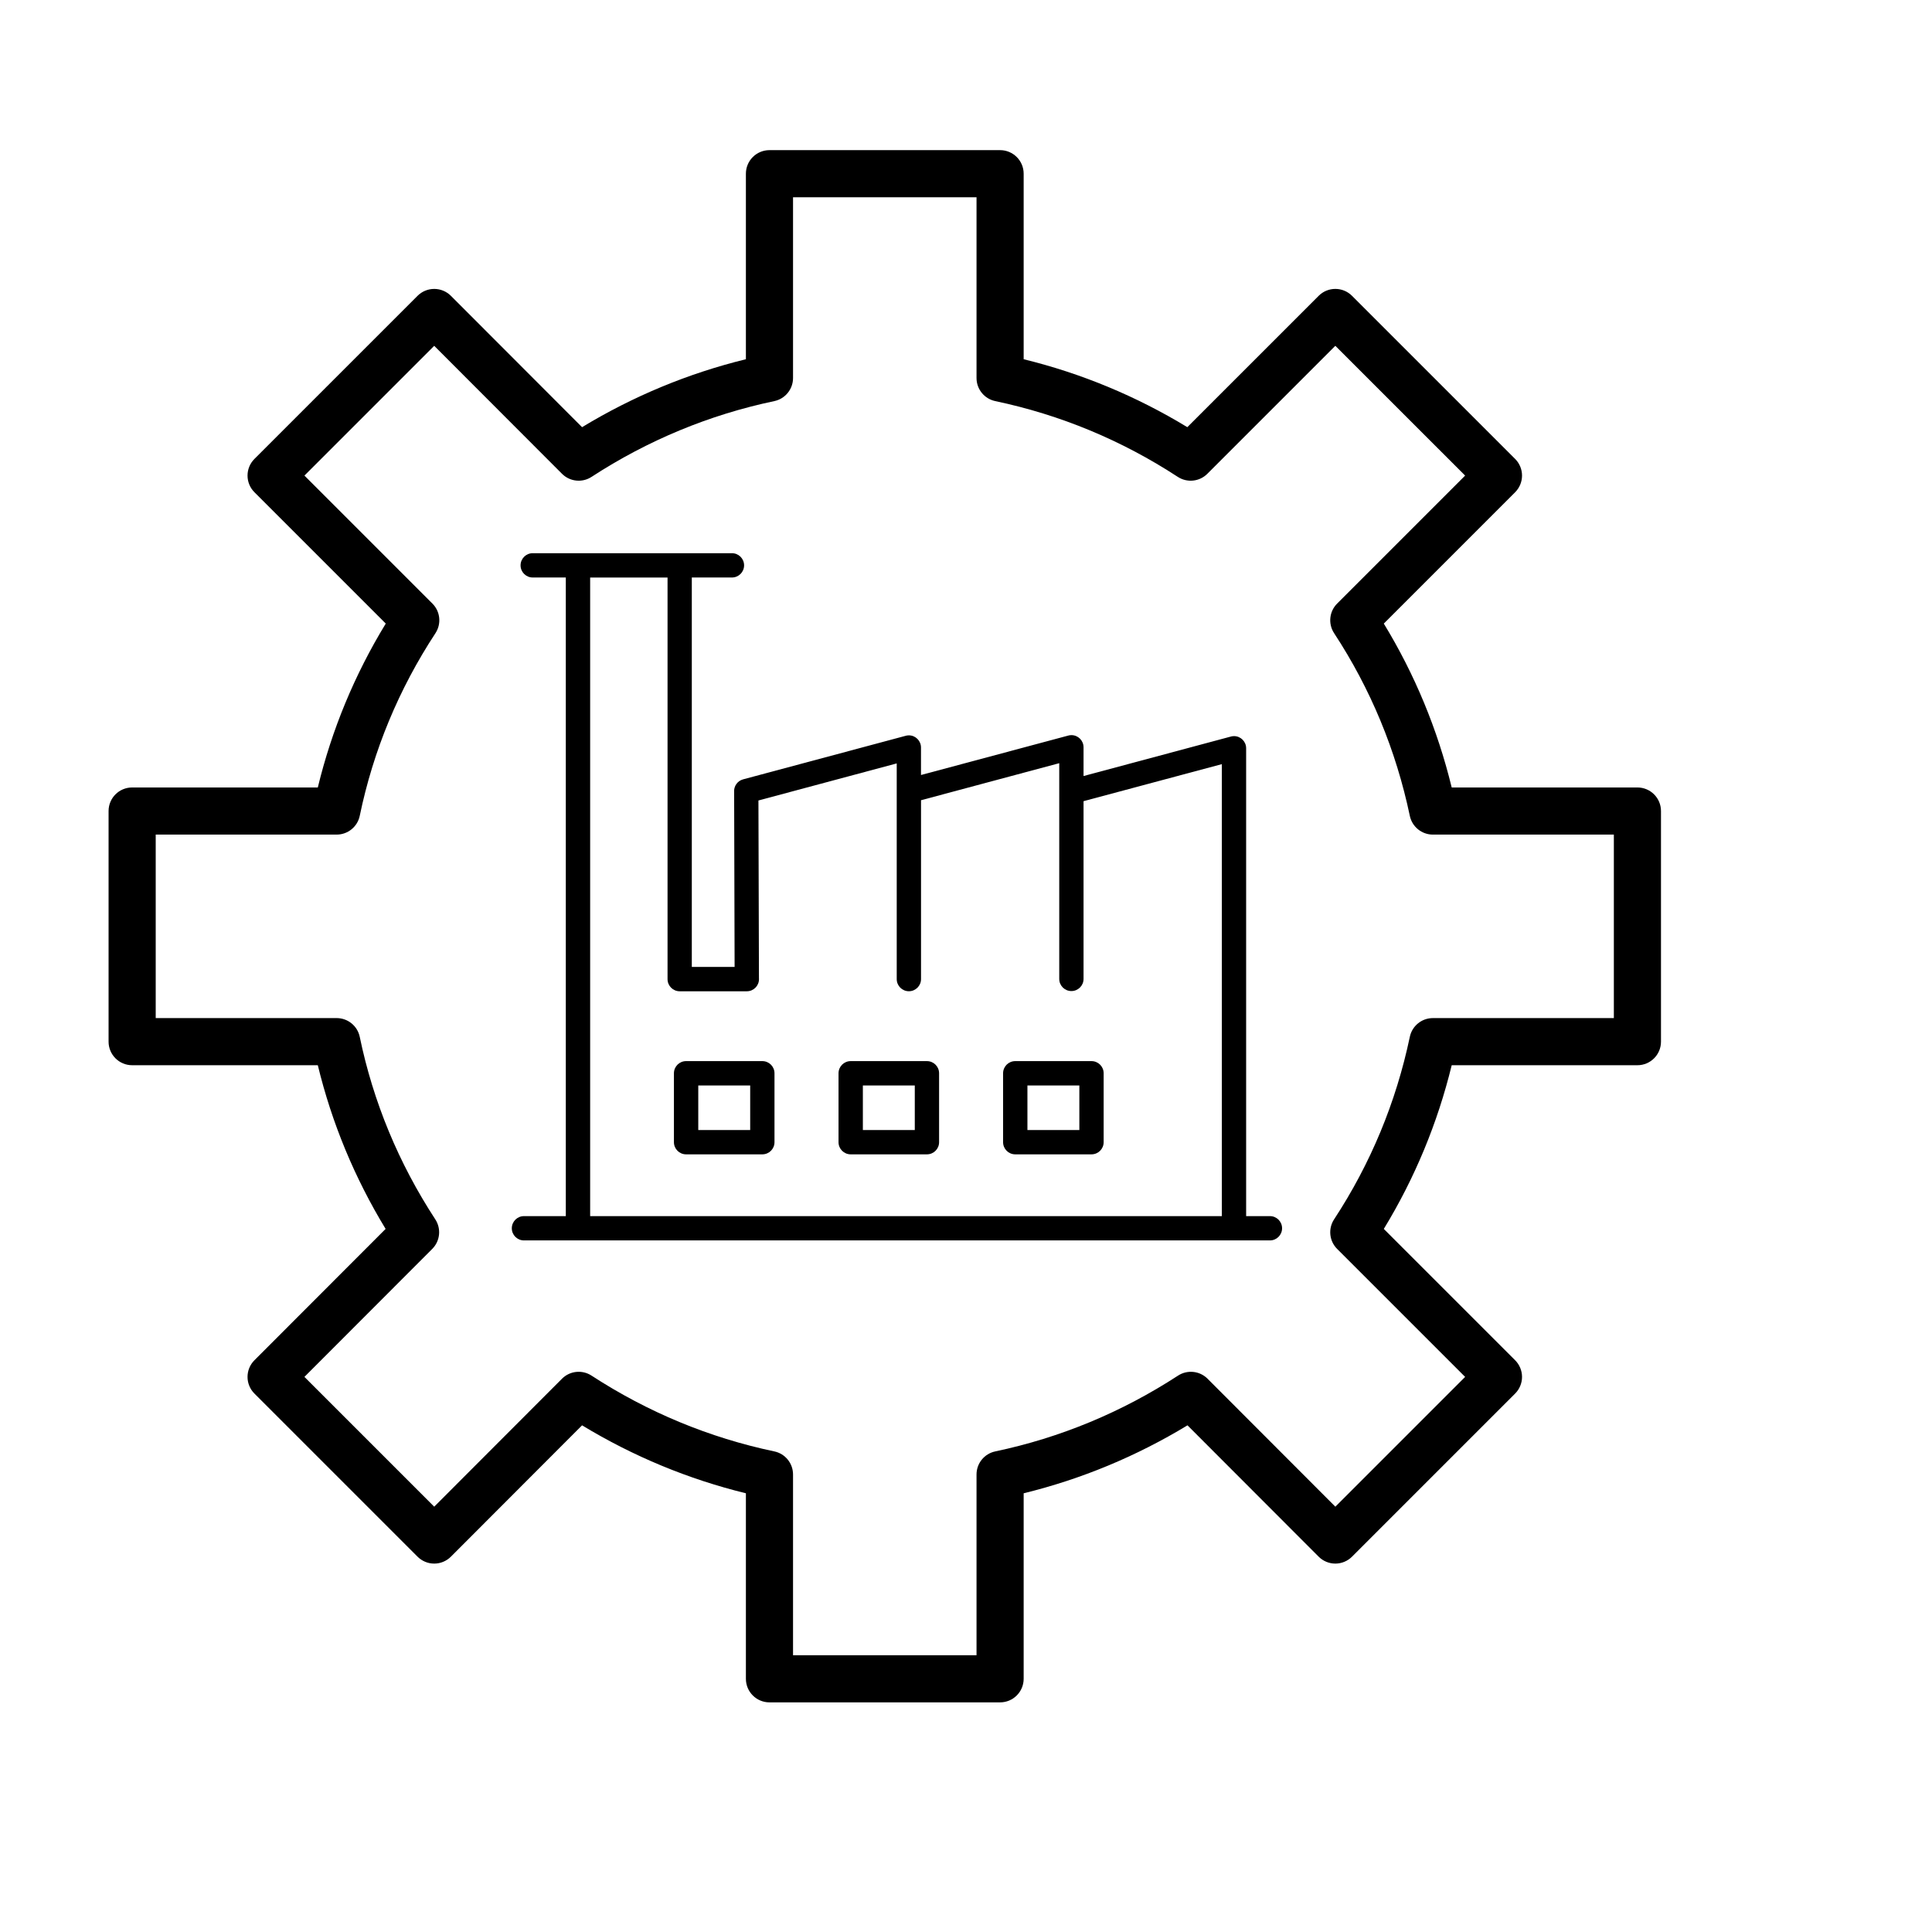
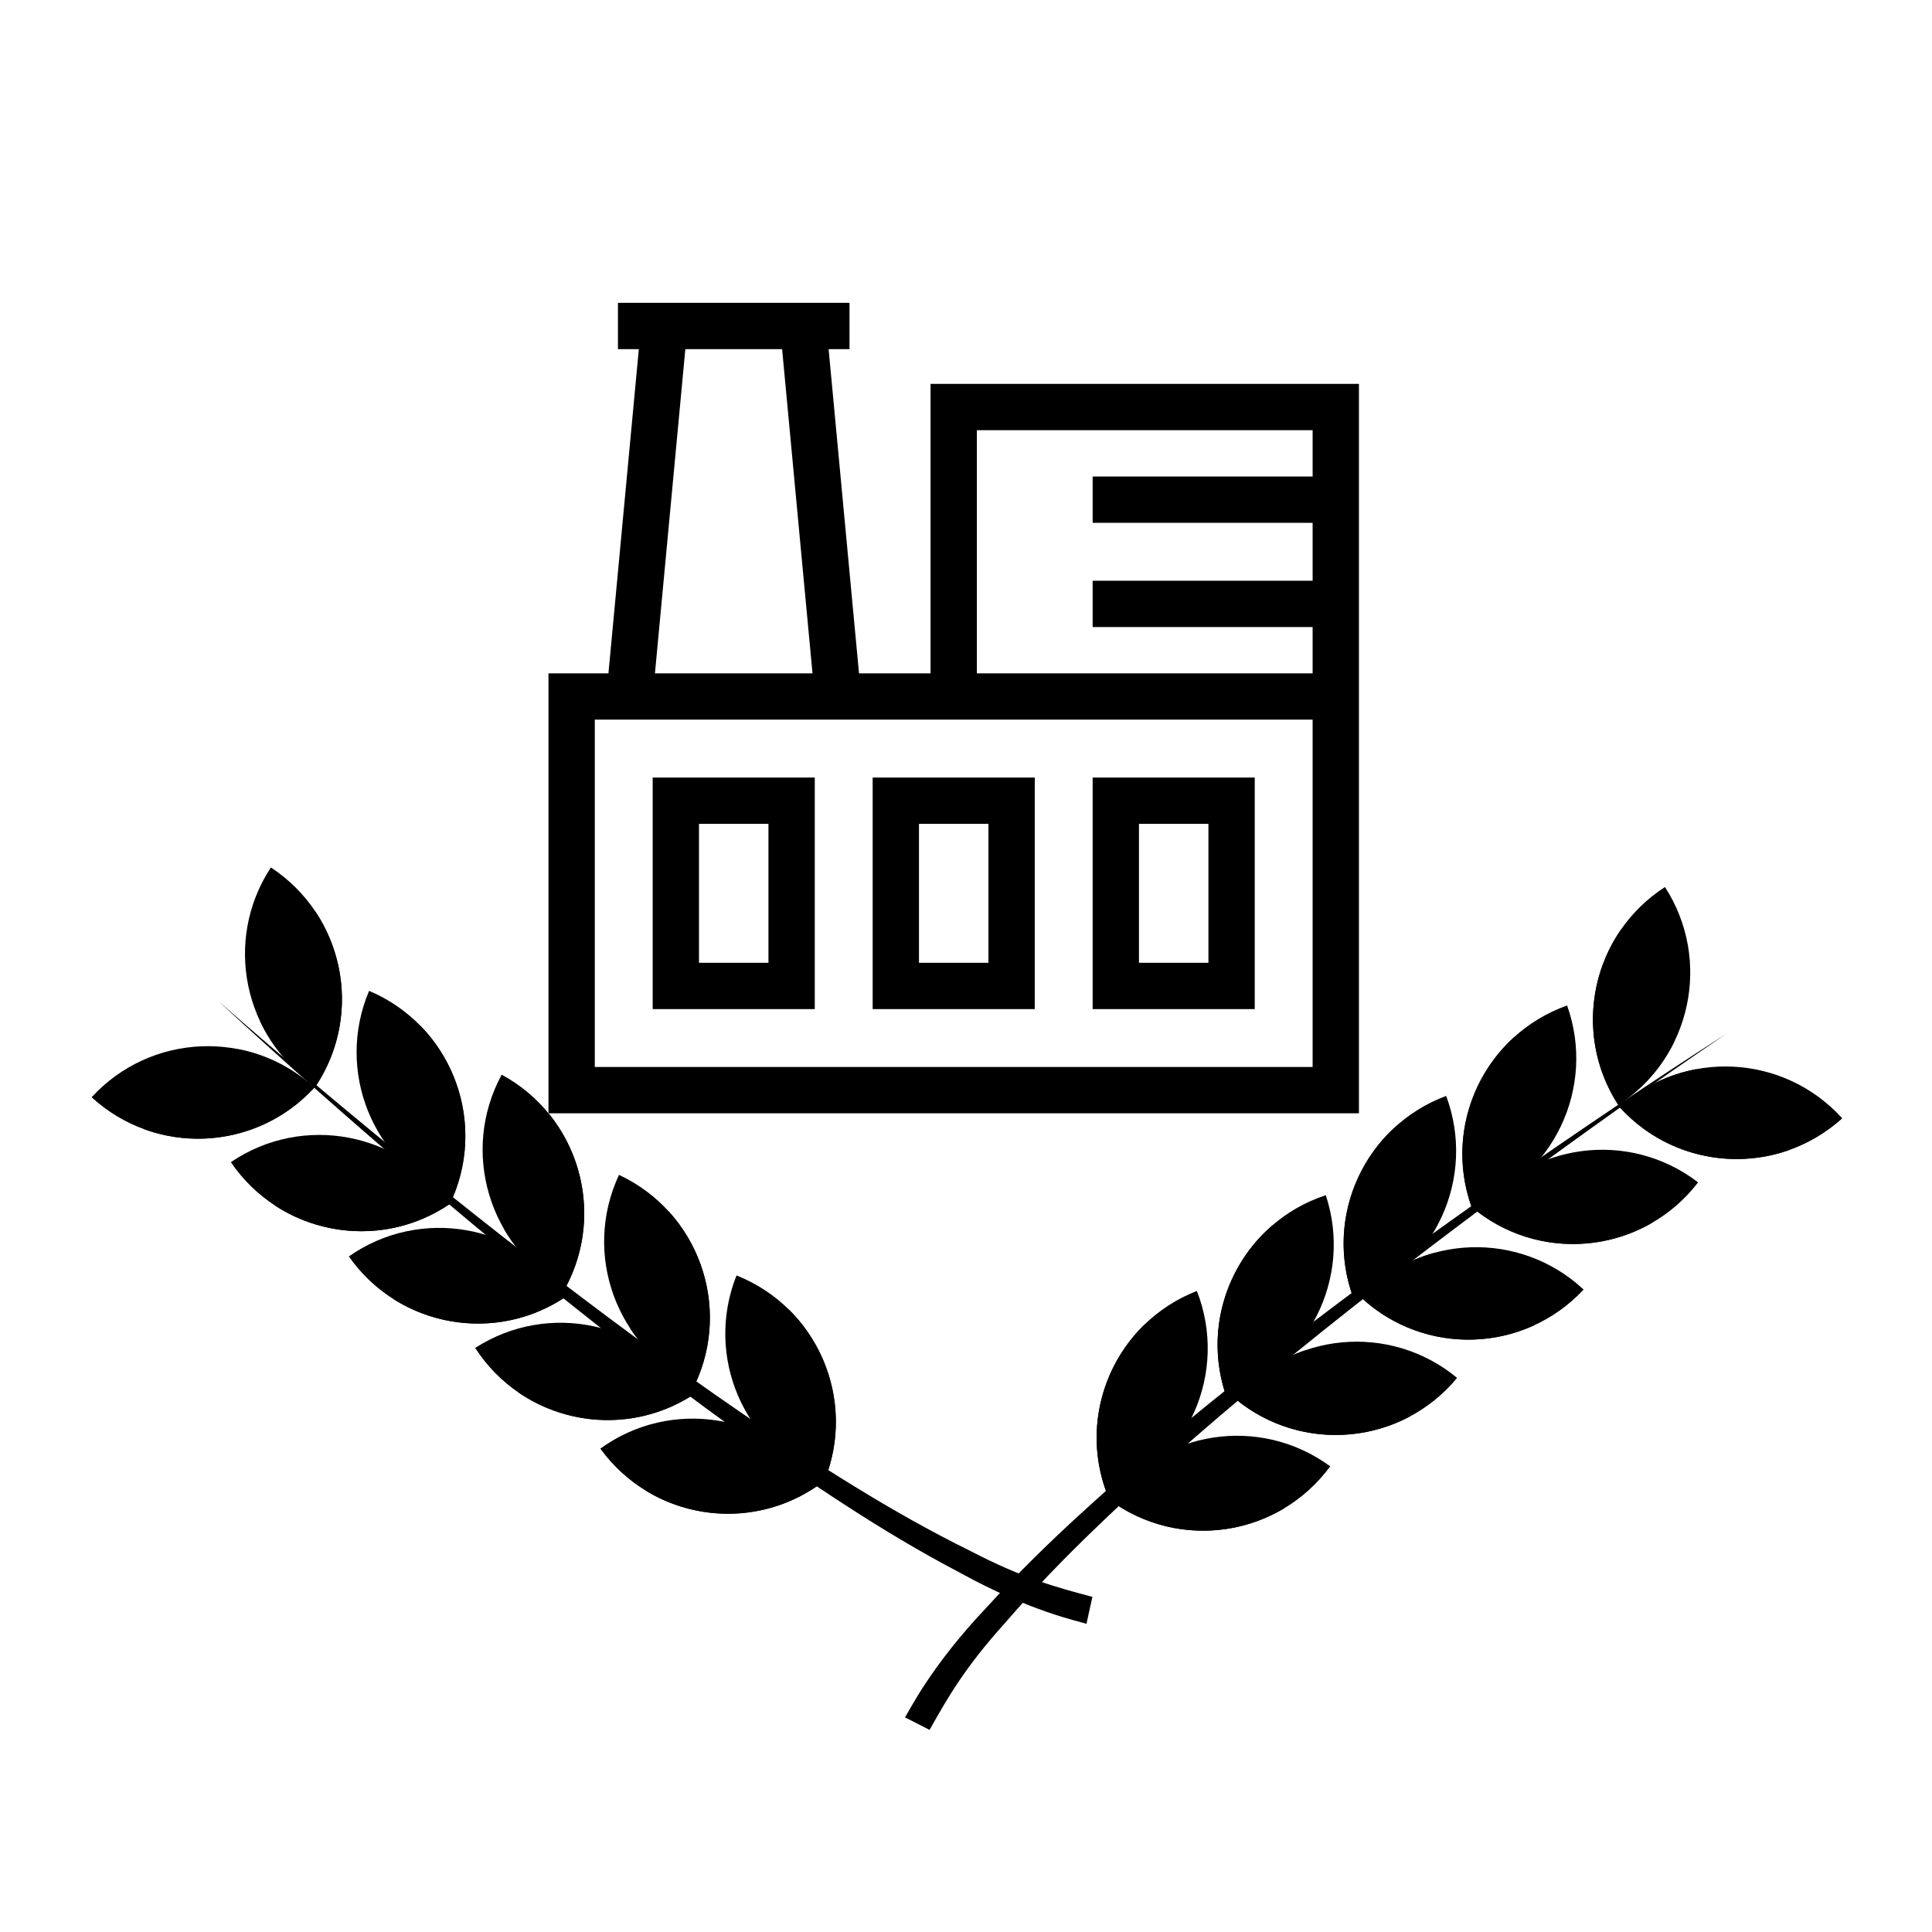
- <svg xmlns="http://www.w3.org/2000/svg" width="2730.662" height="2730.662" fill-rule="evenodd" clip-rule="evenodd" image-rendering="optimizeQuality" shape-rendering="geometricPrecision" text-rendering="geometricPrecision" viewBox="0 0 28444 28444" version="1.1" id="svg10414">
-   <defs id="defs10418" />
-   <g id="g10632">
-     <g id="g10625" transform="matrix(0.5372016,0,0,0.5372016,5564.707,5563.782)">
-       <path fill-rule="nonzero" d="m 19337,10911 4019,-1077 c 33,-11 68,-17 104,-17 184,0 333,149 333,333 v 12822 h 652 c 184,0 333,149 333,333 0,184 -149,333 -333,333 H 23460 5481 4001 c -184,0 -333,-149 -333,-333 0,-184 149,-333 333,-333 H 5148 V 5470 h -907 c -184,0 -333,-149 -333,-333 0,-184 149,-333 333,-333 h 1240 2787 1433 c 184,0 333,149 333,333 0,184 -149,333 -333,333 H 8601 v 10672 h 1173 l -13,-4793 c -12,-157 89,-305 246,-347 l 4438,-1189 c 33,-11 68,-17 104,-17 184,0 333,149 333,333 v 754 l 4018,-1076 c 33,-11 68,-17 104,-17 184,0 333,149 333,333 v 785 z m 3790,12062 V 10585 l -3790,1015 v 4871 c 0,184 -149,333 -333,333 -184,0 -333,-149 -333,-333 v -5912 l -3788,1015 v 4902 c 0,184 -149,333 -333,333 -184,0 -333,-149 -333,-333 v -5129 c -2,-19 -2,-37 0,-56 v -726 l -3790,1016 14,4866 c 1,10 1,20 1,30 0,184 -149,333 -333,333 H 8269 c -184,0 -333,-149 -333,-333 V 5471 H 5815 v 17502 h 17313 z" id="path10410" />
-       <path fill-rule="nonzero" d="m 8444,18724 h 2090 c 184,0 333,149 333,333 v 1889 c 0,184 -149,333 -333,333 H 8444 c -184,0 -333,-149 -333,-333 v -1889 c 0,-184 149,-333 333,-333 z m 1757,667 H 8778 v 1222 h 1423 z m 2754,-667 h 2090 c 184,0 333,149 333,333 v 1889 c 0,184 -149,333 -333,333 h -2090 c -184,0 -333,-149 -333,-333 v -1889 c 0,-184 149,-333 333,-333 z m 1757,667 h -1423 v 1222 h 1423 z m 2753,-667 h 2090 c 184,0 333,149 333,333 v 1889 c 0,184 -149,333 -333,333 h -2090 c -184,0 -333,-149 -333,-333 v -1889 c 0,-184 149,-333 333,-333 z m 1757,667 h -1423 v 1222 h 1423 z" id="path10412" />
+ <svg xmlns="http://www.w3.org/2000/svg" enable-background="new 0 0 80 80" viewBox="0 0 80 80" version="1.1" id="svg186">
+   <defs id="defs190" />
+   <g id="g1019" transform="translate(-2.226311,-3.238271)">
+     <g id="g194" transform="matrix(0.4794226,0,0,0.4794226,22.54045,13.38124)">
+       <path d="m 38,37 h -6.179 l -2.625,-28 H 31 V 5 H 11 v 4 h 1.804 l -2.625,28 H 5 V 75 H 75 V 39 37 12 H 38 Z M 16.821,9 h 8.358 l 2.625,28 H 14.196 Z M 71,71 H 9 V 41 h 62 z m 0,-55 v 4 H 52 v 4 h 19 v 5 H 52 v 4 h 19 v 4 H 42 V 16 Z" id="path182" />
+       <path d="M 28,46 H 14 V 66 H 28 Z M 24,62 H 18 V 50 h 6 z M 47,46 H 33 V 66 H 47 Z M 43,62 H 37 V 50 h 6 z M 66,46 H 52 V 66 H 66 Z M 62,62 H 56 V 50 h 6 z" id="path184" />
    </g>
-     <g id="g10541" transform="matrix(48.17744,0,0,48.17744,670.2121,1280.817)">
-       <path d="M 291.707,493.641 H 221.23 c -3.978,0 -7.202,-3.224 -7.202,-7.201 v -56.693 c -17.627,-4.316 -34.42,-11.281 -50.066,-20.766 l -40.084,40.141 c -1.35,1.352 -3.182,2.112 -5.093,2.112 -10e-4,0 -0.002,0 -0.002,0 -1.911,0 -3.742,-0.759 -5.093,-2.109 L 63.842,399.276 c -2.811,-2.811 -2.813,-7.368 -0.003,-10.181 l 40.089,-40.136 C 94.426,333.324 87.476,316.546 83.209,298.937 H 26.47 c -3.977,0 -7.202,-3.224 -7.202,-7.201 v -70.478 c 0,-3.978 3.225,-7.201 7.202,-7.201 h 56.739 c 4.282,-17.686 11.248,-34.485 20.765,-50.083 L 63.842,123.842 c -1.351,-1.351 -2.109,-3.183 -2.109,-5.093 0,-1.91 0.759,-3.742 2.109,-5.093 L 113.69,63.812 c 1.351,-1.35 3.183,-2.108 5.092,-2.108 0.001,0 0.001,0 0.003,0 1.911,0 3.743,0.761 5.093,2.112 l 40.084,40.141 c 15.646,-9.484 32.439,-16.449 50.066,-20.766 V 26.498 c 0,-3.978 3.224,-7.201 7.202,-7.201 h 70.477 c 3.979,0 7.202,3.224 7.202,7.201 v 56.693 c 17.645,4.32 34.422,11.285 50.013,20.762 l 40.142,-40.141 c 2.811,-2.811 7.371,-2.813 10.184,0 l 49.849,49.844 c 1.351,1.351 2.109,3.183 2.109,5.093 0,1.91 -0.759,3.742 -2.108,5.093 l -40.134,40.133 c 9.454,15.508 16.415,32.307 20.752,50.082 h 56.753 c 3.978,0 7.201,3.224 7.201,7.201 v 70.478 c 0,3.978 -3.224,7.201 -7.201,7.201 h -56.753 c -4.33,17.73 -11.291,34.512 -20.751,50.026 l 40.132,40.128 c 1.351,1.351 2.109,3.183 2.109,5.093 0,1.91 -0.758,3.741 -2.108,5.093 l -49.849,49.849 c -1.351,1.35 -3.183,2.108 -5.093,2.108 -0.001,0 -0.002,0 -0.003,0 -1.91,0 -3.742,-0.761 -5.093,-2.112 l -40.085,-40.141 c -15.646,9.484 -32.438,16.449 -50.065,20.766 v 56.693 c -0.001,3.977 -3.224,7.201 -7.203,7.201 z m -63.275,-14.403 h 56.074 V 424 c 0,-3.406 2.387,-6.347 5.719,-7.047 19.867,-4.18 38.661,-11.973 55.858,-23.163 2.854,-1.856 6.617,-1.462 9.023,0.947 l 39.053,39.106 39.66,-39.66 -39.113,-39.108 c -2.414,-2.413 -2.802,-6.189 -0.93,-9.043 11.153,-17 18.938,-35.766 23.142,-55.777 0.7,-3.334 3.641,-5.721 7.048,-5.721 h 55.301 v -56.075 h -55.301 c -3.407,0 -6.348,-2.387 -7.048,-5.721 -4.215,-20.067 -12.001,-38.853 -23.142,-55.833 -1.872,-2.854 -1.484,-6.629 0.929,-9.043 L 433.819,118.749 394.155,79.09 355.04,118.204 c -2.41,2.41 -6.179,2.799 -9.029,0.938 -17.12,-11.181 -35.89,-18.972 -55.786,-23.157 -3.332,-0.7 -5.719,-3.641 -5.719,-7.047 V 33.699 h -56.074 v 55.238 c 0,3.406 -2.386,6.347 -5.719,7.048 -19.868,4.179 -38.661,11.972 -55.858,23.162 -2.854,1.857 -6.618,1.463 -9.023,-0.947 l -39.053,-39.107 -39.659,39.656 39.113,39.113 c 2.413,2.414 2.801,6.189 0.929,9.043 -11.225,17.108 -19.009,35.887 -23.138,55.813 -0.692,3.344 -3.638,5.74 -7.052,5.74 h -55.3 v 56.075 h 55.3 c 3.414,0 6.359,2.396 7.052,5.74 4.109,19.831 11.878,38.596 23.091,55.771 1.861,2.851 1.471,6.616 -0.935,9.025 l -39.063,39.109 39.663,39.663 39.052,-39.106 c 2.406,-2.409 6.17,-2.804 9.023,-0.947 17.197,11.19 35.99,18.983 55.858,23.162 3.333,0.701 5.719,3.642 5.719,7.048 z" id="path10529" />
+     <g id="g843" transform="rotate(30.531,-45.21821,258.0679)">
+       <path fill="#ffca67" d="m -52.747,19.885 7e-4,0.001 c 3.439,1.074 7.098,-0.844 8.172,-4.282 l -7e-4,-0.001 c -3.439,-1.074 -7.098,0.844 -8.172,4.282 z" id="path588" style="fill:#000000" />
+       <path fill="#f5b948" d="m -50.792,16.9 c -0.889,0.767 -1.579,1.783 -1.955,2.985 l 7e-4,0.001 c 2.607,0.814 5.339,-0.091 6.976,-2.073 -1.649,1.428 -3.98,1.995 -6.216,1.297 l -7e-4,-0.001 c 0.26,-0.832 0.671,-1.576 1.195,-2.208 z" id="path590" style="fill:#000000" />
+       <path fill="#ffca67" d="m -52.846,19.835 -0.001,5e-4 c -3.222,-1.611 -4.529,-5.531 -2.917,-8.753 l 0.001,-5e-4 c 3.222,1.611 4.529,5.531 2.917,8.753 z" id="path592" style="fill:#000000" />
+       <path fill="#f5b948" d="m -52.184,16.329 c 0.108,1.169 -0.099,2.38 -0.662,3.506 l -0.001,5e-4 c -2.442,-1.221 -3.783,-3.768 -3.588,-6.332 0.198,2.173 1.483,4.198 3.579,5.246 l 0.001,-5e-4 c 0.39,-0.78 0.61,-1.601 0.671,-2.42 z" id="path594" style="fill:#000000" />
+       <path fill="#ffca67" d="m -55.638,26.602 9e-4,0.001 c 3.576,0.438 6.831,-2.108 7.268,-5.684 l -9e-4,-0.001 c -3.576,-0.438 -6.831,2.107 -7.268,5.684 z" id="path596" style="fill:#000000" />
+       <path fill="#f5b948" d="m -54.252,23.314 c -0.736,0.914 -1.232,2.038 -1.385,3.288 l 9e-4,0.001 c 2.711,0.332 5.235,-1.05 6.489,-3.295 -1.365,1.702 -3.556,2.679 -5.882,2.394 l -9e-4,-0.001 c 0.106,-0.865 0.376,-1.671 0.778,-2.388 z" id="path598" style="fill:#000000" />
+       <path fill="#ffca67" d="m -55.936,26.555 -0.001,10e-5 c -2.765,-2.309 -3.135,-6.424 -0.826,-9.19 l 0.001,-10e-5 c 2.765,2.309 3.135,6.424 0.826,9.19 z" id="path600" style="fill:#000000" />
+       <path fill="#f5b948" d="m -54.485,23.295 c -0.164,1.162 -0.644,2.293 -1.451,3.26 l -0.001,10e-5 c -2.096,-1.75 -2.815,-4.537 -2.035,-6.987 -0.307,2.16 0.478,4.426 2.277,5.928 l 0.001,-10e-5 c 0.559,-0.669 0.962,-1.418 1.209,-2.201 z" id="path602" style="fill:#000000" />
+       <path fill="#ffca67" d="m -57.979,32.109 8e-4,0.001 c 3.518,0.779 7.002,-1.442 7.781,-4.959 l -8e-4,-0.001 c -3.518,-0.779 -7.002,1.442 -7.781,4.959 z" id="path604" style="fill:#000000" />
+       <path fill="#f5b948" d="m -56.284,28.969 c -0.821,0.84 -1.423,1.91 -1.695,3.14 l 8e-4,0.001 c 2.666,0.591 5.312,-0.542 6.776,-2.656 -1.522,1.563 -3.797,2.325 -6.085,1.818 l -8e-4,-0.001 c 0.189,-0.851 0.535,-1.627 1.004,-2.302 z" id="path606" style="fill:#000000" />
+       <path fill="#ffca67" d="m -58.21,32.311 -0.001,1e-4 c -2.8,-2.268 -3.231,-6.377 -0.963,-9.176 l 0.001,-1e-4 c 2.799,2.268 3.231,6.377 0.963,9.176 z" id="path608" style="fill:#000000" />
+       <path fill="#f5b948" d="m -56.808,29.03 c -0.146,1.165 -0.609,2.303 -1.402,3.281 l -0.001,10e-5 c -2.122,-1.719 -2.882,-4.495 -2.139,-6.956 -0.275,2.164 0.544,4.419 2.365,5.894 l 0.001,-2e-4 c 0.549,-0.677 0.94,-1.432 1.176,-2.219 z" id="path610" style="fill:#000000" />
+       <path fill="#ffca67" d="m -60.326,38.372 8e-4,0.001 c 3.557,0.57 6.904,-1.853 7.474,-5.41 l -8e-4,-0.001 c -3.557,-0.57 -6.904,1.853 -7.474,5.41 z" id="path612" style="fill:#000000" />
+       <path fill="#f5b948" d="m -58.82,35.137 c -0.769,0.886 -1.307,1.991 -1.506,3.235 l 8e-4,0.001 c 2.696,0.432 5.271,-0.855 6.607,-3.052 -1.427,1.65 -3.653,2.545 -5.966,2.175 l -8e-4,-0.001 c 0.138,-0.861 0.438,-1.656 0.866,-2.357 z" id="path614" style="fill:#000000" />
+       <path fill="#ffca67" d="m -60.767,38.413 -0.001,1e-4 c -2.71,-2.373 -2.984,-6.496 -0.611,-9.206 l 0.001,-10e-5 c 2.71,2.373 2.984,6.496 0.611,9.206 z" id="path616" style="fill:#000000" />
+       <path fill="#f5b948" d="m -59.24,35.188 c -0.191,1.158 -0.697,2.277 -1.527,3.225 l -0.001,1e-4 c -2.054,-1.799 -2.708,-4.602 -1.871,-7.033 -0.358,2.152 0.374,4.436 2.137,5.98 l 0.001,-1e-4 c 0.574,-0.656 0.995,-1.395 1.26,-2.172 z" id="path618" style="fill:#000000" />
+       <path fill="#ffca67" d="m -62.662,44.623 9e-4,0.001 c 3.585,0.361 6.784,-2.253 7.144,-5.838 l -9e-4,-0.001 c -3.585,-0.361 -6.784,2.253 -7.144,5.838 z" id="path620" style="fill:#000000" />
+       <path fill="#f5b948" d="m -61.348,41.306 c -0.716,0.93 -1.188,2.064 -1.315,3.317 l 9e-4,0.001 c 2.717,0.274 5.212,-1.162 6.417,-3.433 -1.328,1.73 -3.497,2.755 -5.829,2.52 l -9e-4,-0.001 c 0.087,-0.868 0.34,-1.679 0.727,-2.404 z" id="path622" style="fill:#000000" />
+       <path fill="#ffca67" d="m -62.855,44.495 -0.001,2e-4 c -2.835,-2.223 -3.33,-6.325 -1.107,-9.16 l 0.001,-2e-4 c 2.835,2.223 3.33,6.325 1.107,9.16 z" id="path624" style="fill:#000000" />
+       <path fill="#f5b948" d="m -61.505,41.192 c -0.128,1.167 -0.573,2.312 -1.35,3.303 l -0.001,2e-4 c -2.149,-1.685 -2.953,-4.449 -2.248,-6.922 -0.241,2.168 0.613,4.41 2.457,5.856 l 0.001,-2e-4 c 0.538,-0.686 0.918,-1.446 1.141,-2.237 z" id="path626" style="fill:#000000" />
+       <path fill="#696967" d="m -64.263,56.613 c -0.029,-1.518 -0.056,-2.95 0.437,-5.371 0.324,-1.795 0.754,-3.58 1.249,-5.348 0.985,-3.54 2.18,-7.029 3.46,-10.485 1.285,-3.455 2.665,-6.878 4.106,-10.275 1.444,-3.396 2.944,-6.769 4.521,-10.107 -1.663,3.296 -3.25,6.632 -4.783,9.992 -1.529,3.362 -3,6.753 -4.377,10.184 -1.373,3.433 -2.663,6.904 -3.749,10.452 -0.546,1.773 -1.028,3.57 -1.408,5.399 -0.754,3.278 -0.578,5.309 -0.596,5.629 z" id="path628" style="fill:#000000" />
+     </g>
+     <g id="g843-3" transform="rotate(-74.04464,0.05063839,-11.08396)">
+       <path fill="#ffca67" d="m -52.747,19.885 7e-4,0.001 c 3.439,1.074 7.098,-0.844 8.172,-4.282 l -7e-4,-0.001 c -3.439,-1.074 -7.098,0.844 -8.172,4.282 z" id="path588-6" style="fill:#000000" />
+       <path fill="#f5b948" d="m -50.792,16.9 c -0.889,0.767 -1.579,1.783 -1.955,2.985 l 7e-4,0.001 c 2.607,0.814 5.339,-0.091 6.976,-2.073 -1.649,1.428 -3.98,1.995 -6.216,1.297 l -7e-4,-0.001 c 0.26,-0.832 0.671,-1.576 1.195,-2.208 z" id="path590-5" style="fill:#000000" />
+       <path fill="#ffca67" d="m -52.846,19.835 -0.001,5e-4 c -3.222,-1.611 -4.529,-5.531 -2.917,-8.753 l 0.001,-5e-4 c 3.222,1.611 4.529,5.531 2.917,8.753 z" id="path592-5" style="fill:#000000" />
+       <path fill="#f5b948" d="m -52.184,16.329 c 0.108,1.169 -0.099,2.38 -0.662,3.506 l -0.001,5e-4 c -2.442,-1.221 -3.783,-3.768 -3.588,-6.332 0.198,2.173 1.483,4.198 3.579,5.246 l 0.001,-5e-4 c 0.39,-0.78 0.61,-1.601 0.671,-2.42 z" id="path594-3" style="fill:#000000" />
+       <path fill="#ffca67" d="m -55.638,26.602 9e-4,0.001 c 3.576,0.438 6.831,-2.108 7.268,-5.684 l -9e-4,-0.001 c -3.576,-0.438 -6.831,2.107 -7.268,5.684 z" id="path596-2" style="fill:#000000" />
+       <path fill="#f5b948" d="m -54.252,23.314 c -0.736,0.914 -1.232,2.038 -1.385,3.288 l 9e-4,0.001 c 2.711,0.332 5.235,-1.05 6.489,-3.295 -1.365,1.702 -3.556,2.679 -5.882,2.394 l -9e-4,-0.001 c 0.106,-0.865 0.376,-1.671 0.778,-2.388 z" id="path598-8" style="fill:#000000" />
+       <path fill="#ffca67" d="m -55.936,26.555 -0.001,10e-5 c -2.765,-2.309 -3.135,-6.424 -0.826,-9.19 l 0.001,-10e-5 c 2.765,2.309 3.135,6.424 0.826,9.19 z" id="path600-7" style="fill:#000000" />
+       <path fill="#f5b948" d="m -54.485,23.295 c -0.164,1.162 -0.644,2.293 -1.451,3.26 l -0.001,10e-5 c -2.096,-1.75 -2.815,-4.537 -2.035,-6.987 -0.307,2.16 0.478,4.426 2.277,5.928 l 0.001,-10e-5 c 0.559,-0.669 0.962,-1.418 1.209,-2.201 z" id="path602-5" style="fill:#000000" />
+       <path fill="#ffca67" d="m -57.979,32.109 8e-4,0.001 c 3.518,0.779 7.002,-1.442 7.781,-4.959 l -8e-4,-0.001 c -3.518,-0.779 -7.002,1.442 -7.781,4.959 z" id="path604-4" style="fill:#000000" />
+       <path fill="#f5b948" d="m -56.284,28.969 c -0.821,0.84 -1.423,1.91 -1.695,3.14 l 8e-4,0.001 c 2.666,0.591 5.312,-0.542 6.776,-2.656 -1.522,1.563 -3.797,2.325 -6.085,1.818 l -8e-4,-0.001 c 0.189,-0.851 0.535,-1.627 1.004,-2.302 z" id="path606-7" style="fill:#000000" />
+       <path fill="#ffca67" d="m -58.21,32.311 -0.001,1e-4 c -2.8,-2.268 -3.231,-6.377 -0.963,-9.176 l 0.001,-1e-4 c 2.799,2.268 3.231,6.377 0.963,9.176 z" id="path608-1" style="fill:#000000" />
+       <path fill="#f5b948" d="m -56.808,29.03 c -0.146,1.165 -0.609,2.303 -1.402,3.281 l -0.001,10e-5 c -2.122,-1.719 -2.882,-4.495 -2.139,-6.956 -0.275,2.164 0.544,4.419 2.365,5.894 l 0.001,-2e-4 c 0.549,-0.677 0.94,-1.432 1.176,-2.219 z" id="path610-2" style="fill:#000000" />
+       <path fill="#ffca67" d="m -60.326,38.372 8e-4,0.001 c 3.557,0.57 6.904,-1.853 7.474,-5.41 l -8e-4,-0.001 c -3.557,-0.57 -6.904,1.853 -7.474,5.41 z" id="path612-9" style="fill:#000000" />
+       <path fill="#f5b948" d="m -58.82,35.137 c -0.769,0.886 -1.307,1.991 -1.506,3.235 l 8e-4,0.001 c 2.696,0.432 5.271,-0.855 6.607,-3.052 -1.427,1.65 -3.653,2.545 -5.966,2.175 l -8e-4,-0.001 c 0.138,-0.861 0.438,-1.656 0.866,-2.357 z" id="path614-1" style="fill:#000000" />
+       <path fill="#ffca67" d="m -60.767,38.413 -0.001,1e-4 c -2.71,-2.373 -2.984,-6.496 -0.611,-9.206 l 0.001,-10e-5 c 2.71,2.373 2.984,6.496 0.611,9.206 z" id="path616-3" style="fill:#000000" />
+       <path fill="#f5b948" d="m -59.24,35.188 c -0.191,1.158 -0.697,2.277 -1.527,3.225 l -0.001,1e-4 c -2.054,-1.799 -2.708,-4.602 -1.871,-7.033 -0.358,2.152 0.374,4.436 2.137,5.98 l 0.001,-1e-4 c 0.574,-0.656 0.995,-1.395 1.26,-2.172 z" id="path618-1" style="fill:#000000" />
+       <path fill="#ffca67" d="m -62.662,44.623 9e-4,0.001 c 3.585,0.361 6.784,-2.253 7.144,-5.838 l -9e-4,-0.001 c -3.585,-0.361 -6.784,2.253 -7.144,5.838 z" id="path620-6" style="fill:#000000" />
+       <path fill="#f5b948" d="m -61.348,41.306 c -0.716,0.93 -1.188,2.064 -1.315,3.317 l 9e-4,0.001 c 2.717,0.274 5.212,-1.162 6.417,-3.433 -1.328,1.73 -3.497,2.755 -5.829,2.52 l -9e-4,-0.001 c 0.087,-0.868 0.34,-1.679 0.727,-2.404 z" id="path622-7" style="fill:#000000" />
+       <path fill="#ffca67" d="m -62.855,44.495 -0.001,2e-4 c -2.835,-2.223 -3.33,-6.325 -1.107,-9.16 l 0.001,-2e-4 c 2.835,2.223 3.33,6.325 1.107,9.16 z" id="path624-5" style="fill:#000000" />
+       <path fill="#f5b948" d="m -61.505,41.192 c -0.128,1.167 -0.573,2.312 -1.35,3.303 l -0.001,2e-4 c -2.149,-1.685 -2.953,-4.449 -2.248,-6.922 -0.241,2.168 0.613,4.41 2.457,5.856 l 0.001,-2e-4 c 0.538,-0.686 0.918,-1.446 1.141,-2.237 z" id="path626-1" style="fill:#000000" />
+       <path fill="#696967" d="m -64.263,56.613 c -0.029,-1.518 -0.056,-2.95 0.437,-5.371 0.324,-1.795 0.754,-3.58 1.249,-5.348 0.985,-3.54 2.18,-7.029 3.46,-10.485 1.285,-3.455 2.665,-6.878 4.106,-10.275 1.444,-3.396 2.944,-6.769 4.521,-10.107 -1.663,3.296 -3.25,6.632 -4.783,9.992 -1.529,3.362 -3,6.753 -4.377,10.184 -1.373,3.433 -2.663,6.904 -3.749,10.452 -0.546,1.773 -1.028,3.57 -1.408,5.399 -0.754,3.278 -0.578,5.309 -0.596,5.629 z" id="path628-0" style="fill:#000000" />
    </g>
  </g>
</svg>
